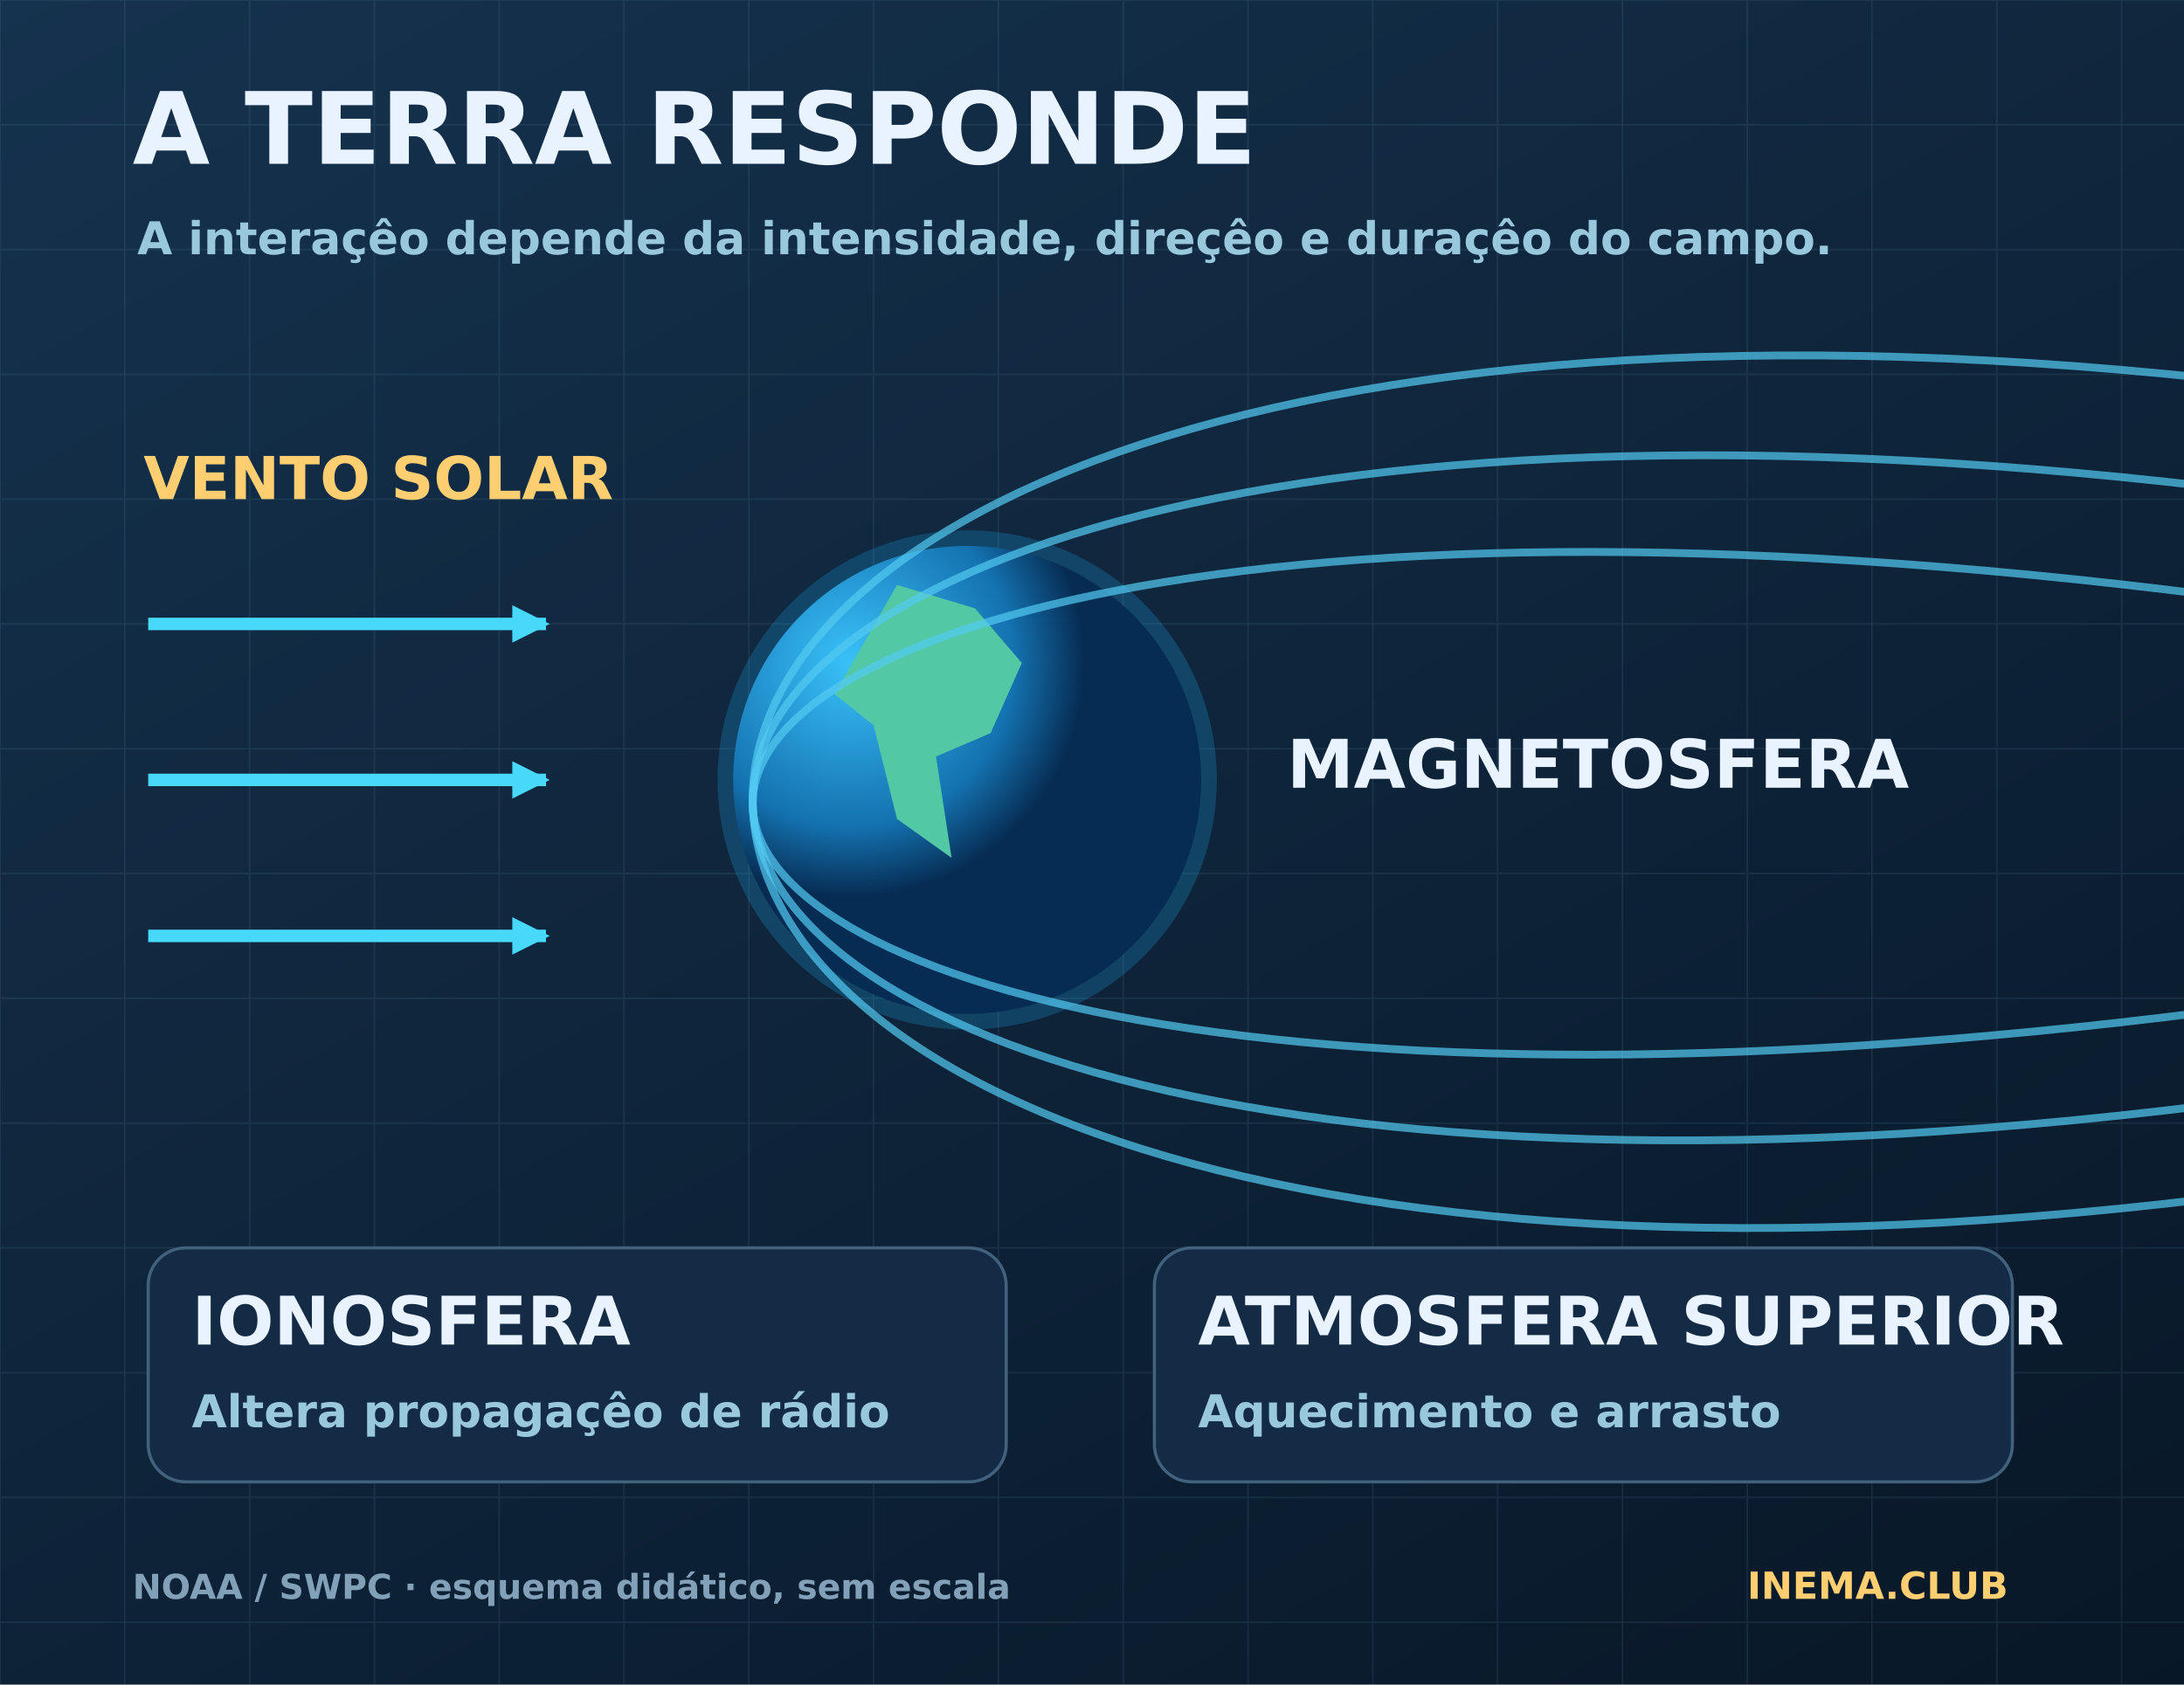
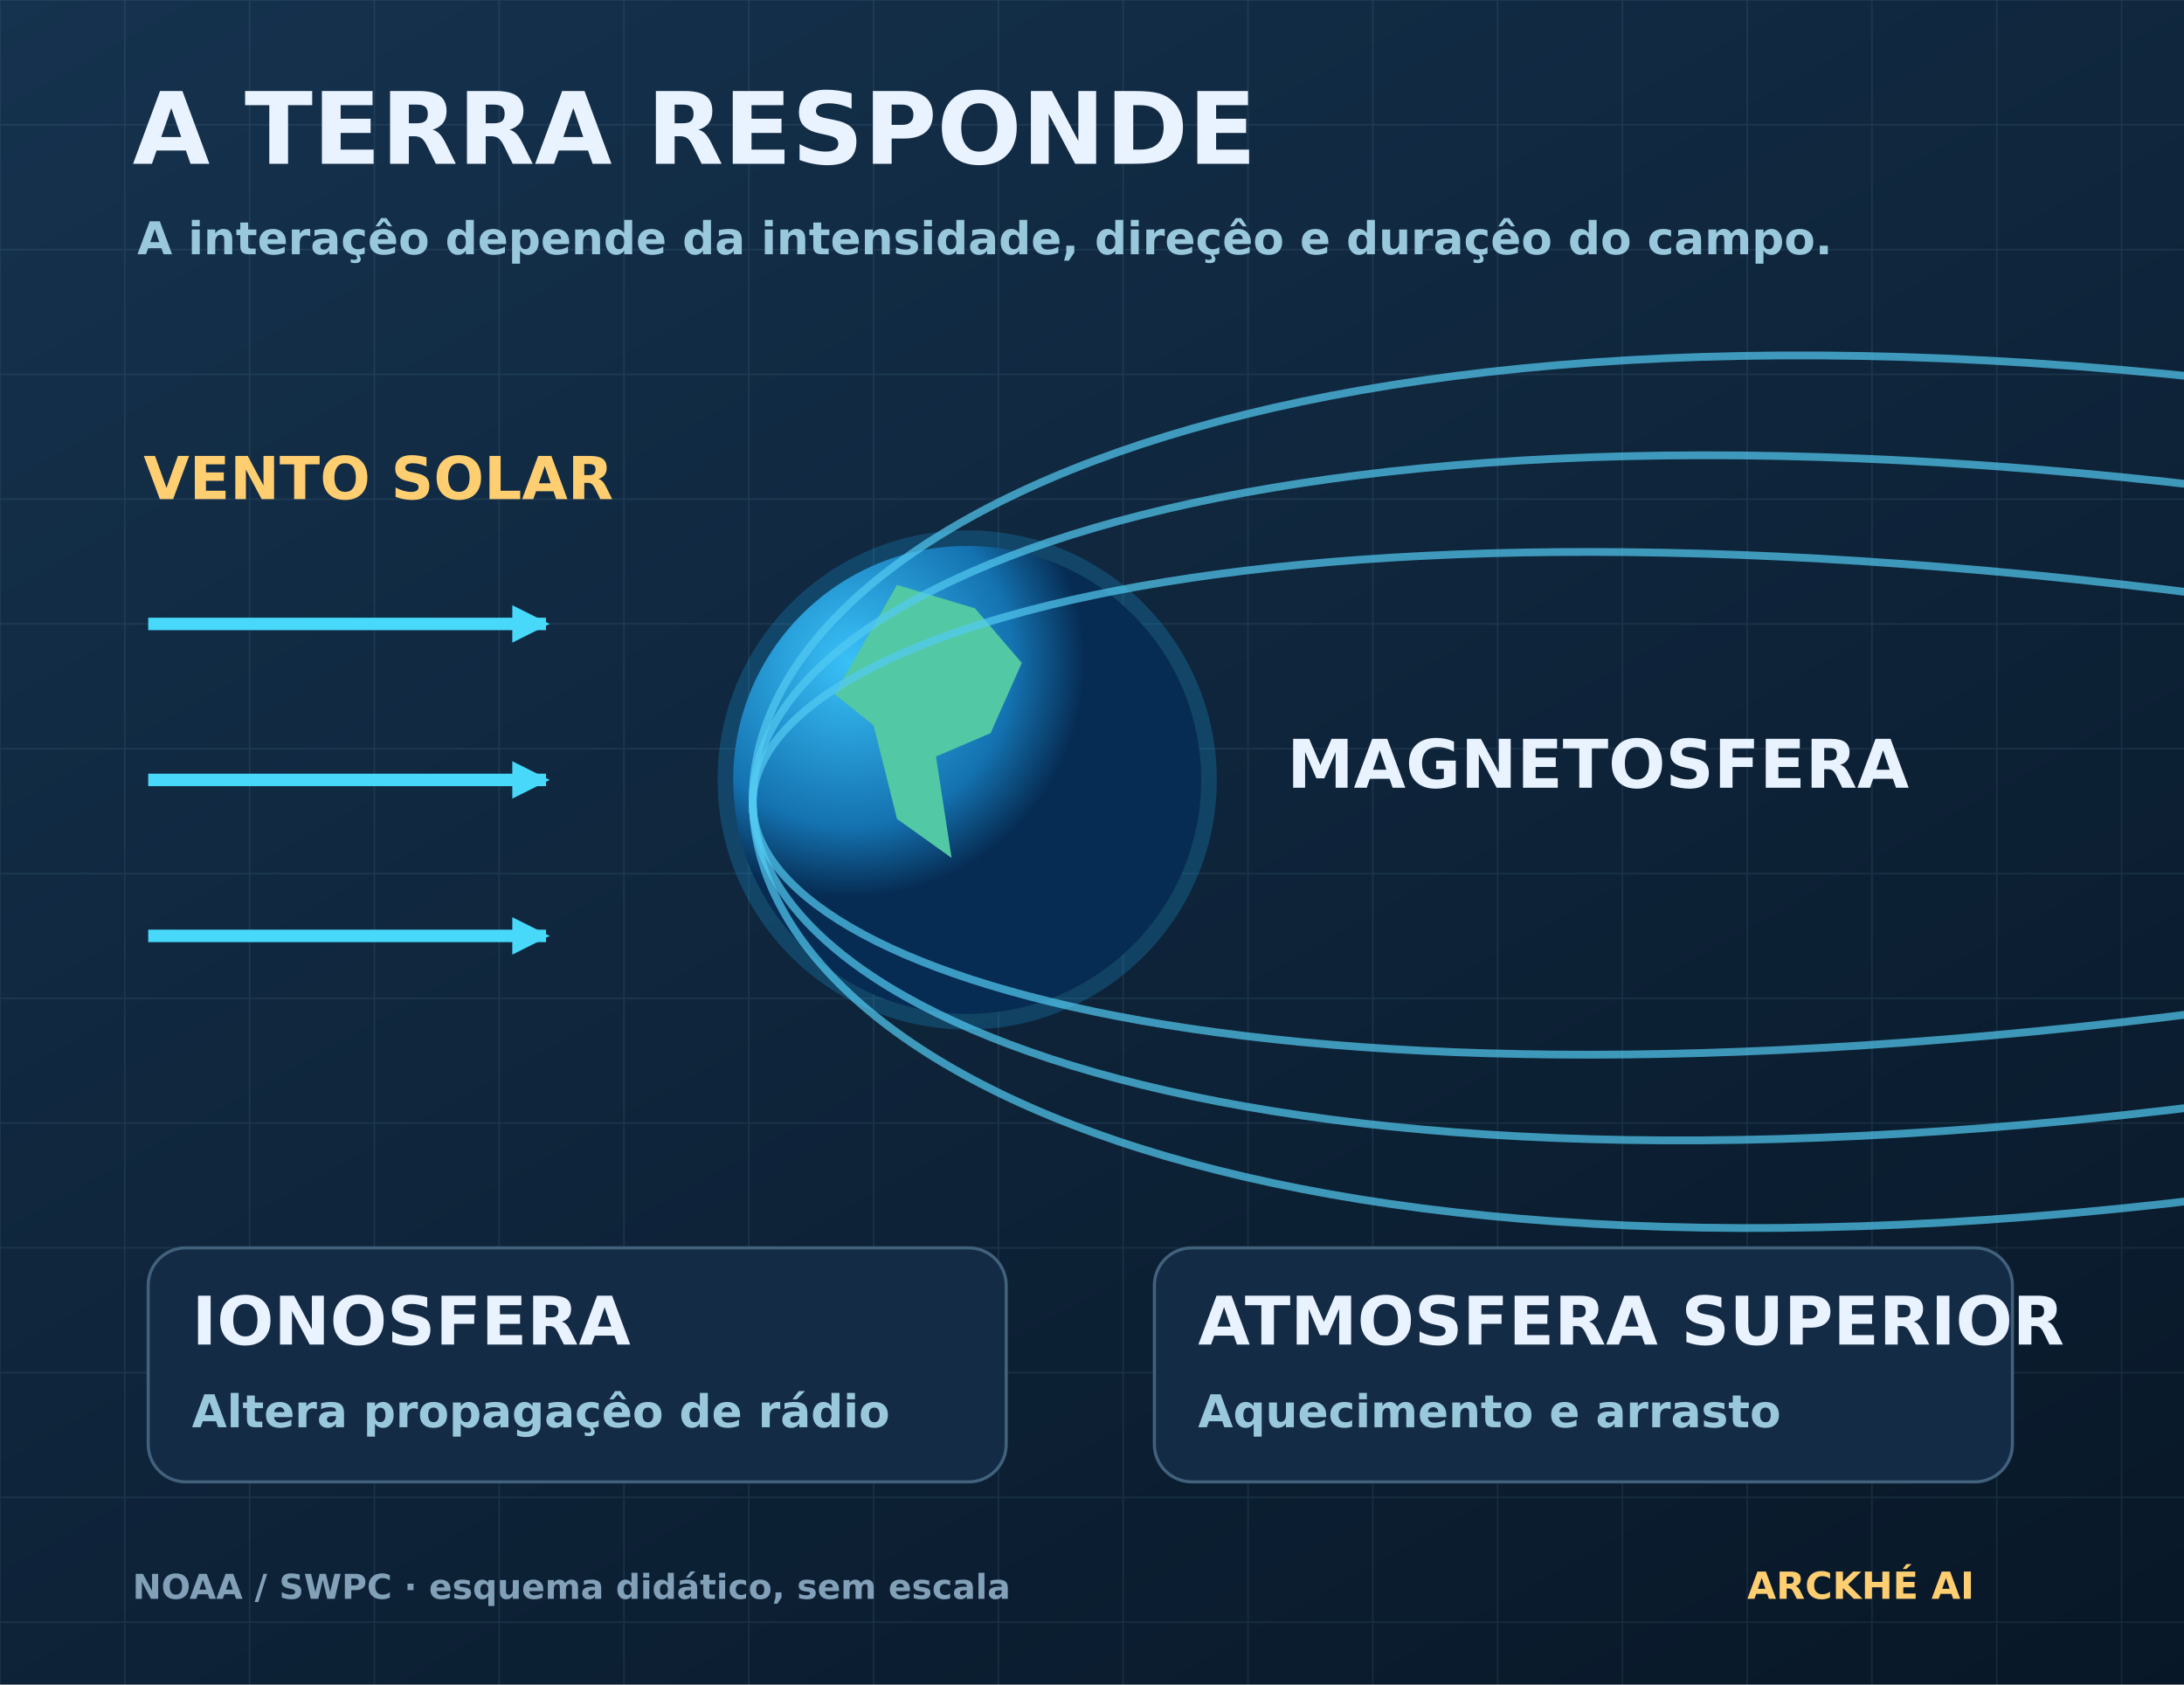
<svg xmlns="http://www.w3.org/2000/svg" width="1400" height="1080" viewBox="0 0 1400 1080">
  <defs>
    <radialGradient id="sun">
      <stop stop-color="#fff0a0" />
      <stop offset=".5" stop-color="#ffad35" />
      <stop offset="1" stop-color="#d85212" />
    </radialGradient>
    <radialGradient id="earth" cx=".25" cy=".25">
      <stop stop-color="#39c1f8" />
      <stop offset=".7" stop-color="#1472b0" />
      <stop offset="1" stop-color="#062c53" />
    </radialGradient>
    <linearGradient id="bg" x2="1" y2="1">
      <stop stop-color="#15324e" />
      <stop offset="1" stop-color="#061321" />
    </linearGradient>
    <marker id="arrow" viewBox="0 0 10 10" refX="9" refY="5" markerWidth="3" markerHeight="3" orient="auto-start-reverse">
      <path d="M0 0 L10 5 L0 10Z" fill="#47d8fa" />
    </marker>
  </defs>
  <rect width="1920" height="1080" fill="url(#bg)" />
  <g opacity=".09" stroke="#96d4ed">
    <path d="M0,0 H1920 M0,0 V1080" />
    <path d="M0,80 H1920 M80,0 V1080" />
    <path d="M0,160 H1920 M160,0 V1080" />
    <path d="M0,240 H1920 M240,0 V1080" />
    <path d="M0,320 H1920 M320,0 V1080" />
    <path d="M0,400 H1920 M400,0 V1080" />
    <path d="M0,480 H1920 M480,0 V1080" />
    <path d="M0,560 H1920 M560,0 V1080" />
    <path d="M0,640 H1920 M640,0 V1080" />
    <path d="M0,720 H1920 M720,0 V1080" />
    <path d="M0,800 H1920 M800,0 V1080" />
    <path d="M0,880 H1920 M880,0 V1080" />
    <path d="M0,960 H1920 M960,0 V1080" />
    <path d="M0,1040 H1920 M1040,0 V1080" />
    <path d="M0,1120 H1920 M1120,0 V1080" />
    <path d="M0,1200 H1920 M1200,0 V1080" />
    <path d="M0,1280 H1920 M1280,0 V1080" />
    <path d="M0,1360 H1920 M1360,0 V1080" />
    <path d="M0,1440 H1920 M1440,0 V1080" />
    <path d="M0,1520 H1920 M1520,0 V1080" />
    <path d="M0,1600 H1920 M1600,0 V1080" />
    <path d="M0,1680 H1920 M1680,0 V1080" />
    <path d="M0,1760 H1920 M1760,0 V1080" />
    <path d="M0,1840 H1920 M1840,0 V1080" />
  </g>
  <text x="85" y="105" font-size="64" fill="#e9f2ff" font-family="DejaVu Sans,sans-serif" font-weight="bold">A TERRA RESPONDE</text>
  <text x="88" y="163" font-size="29" fill="#99c8dd" font-family="DejaVu Sans,sans-serif" font-weight="bold">A interaçêo depende da intensidade, direçêo e duraçêo do campo.</text>
  <circle cx="620" cy="500" r="160" fill="#1db3f9" opacity=".22" />
  <circle cx="620" cy="500" r="150" fill="url(#earth)" />
  <path d="M575,375 l50,15 30,35 -20,45 -35,15 10,65 -35,-25 -15,-60 -25,-20 Z" fill="#53c8a4" />
  <path d="M1480,250 C150,80 150,950 1480,760" stroke="#52cbf2" fill="none" stroke-width="5" opacity=".7" />
  <path d="M1480,320 C150,140 150,890 1480,700" stroke="#52cbf2" fill="none" stroke-width="5" opacity=".7" />
  <path d="M1480,390 C150,200 150,830 1480,640" stroke="#52cbf2" fill="none" stroke-width="5" opacity=".7" />
  <path d="M95,400 L350,400" stroke="#47d8fa" stroke-width="8" fill="none" marker-end="url(#arrow)" />
  <path d="M95,500 L350,500" stroke="#47d8fa" stroke-width="8" fill="none" marker-end="url(#arrow)" />
  <path d="M95,600 L350,600" stroke="#47d8fa" stroke-width="8" fill="none" marker-end="url(#arrow)" />
  <text x="92" y="320" font-size="38" fill="#ffce71" font-family="DejaVu Sans,sans-serif" font-weight="bold">VENTO SOLAR</text>
  <text x="825" y="505" font-size="43" fill="#e9f2ff" font-family="DejaVu Sans,sans-serif" font-weight="bold">MAGNETOSFERA</text>
  <rect x="95" y="800" width="550" height="150" rx="24" fill="#142b45" stroke="#42617c" stroke-width="2" />
  <text x="123" y="862" font-size="43" fill="#e9f2ff" font-family="DejaVu Sans,sans-serif" font-weight="bold">IONOSFERA</text>
  <text x="123" y="915" font-size="29" fill="#99c8dd" font-family="DejaVu Sans,sans-serif" font-weight="bold">Altera propagaçêo de rádio</text>
  <rect x="740" y="800" width="550" height="150" rx="24" fill="#142b45" stroke="#42617c" stroke-width="2" />
  <text x="768" y="862" font-size="43" fill="#e9f2ff" font-family="DejaVu Sans,sans-serif" font-weight="bold">ATMOSFERA SUPERIOR</text>
  <text x="768" y="915" font-size="29" fill="#99c8dd" font-family="DejaVu Sans,sans-serif" font-weight="bold">Aquecimento e arrasto</text>
  <text x="85" y="1025" font-size="22" fill="#83a0b9" font-family="DejaVu Sans,sans-serif" font-weight="bold">NOAA / SWPC · esquema didático, sem escala</text>
-   <text x="1120" y="1025" font-size="24" fill="#ffce71" font-family="DejaVu Sans,sans-serif" font-weight="bold">INEMA.CLUB</text>
+   <text x="1120" y="1025" font-size="24" fill="#ffce71" font-family="DejaVu Sans,sans-serif" font-weight="bold">ARCKHÉ AI</text>
</svg>
